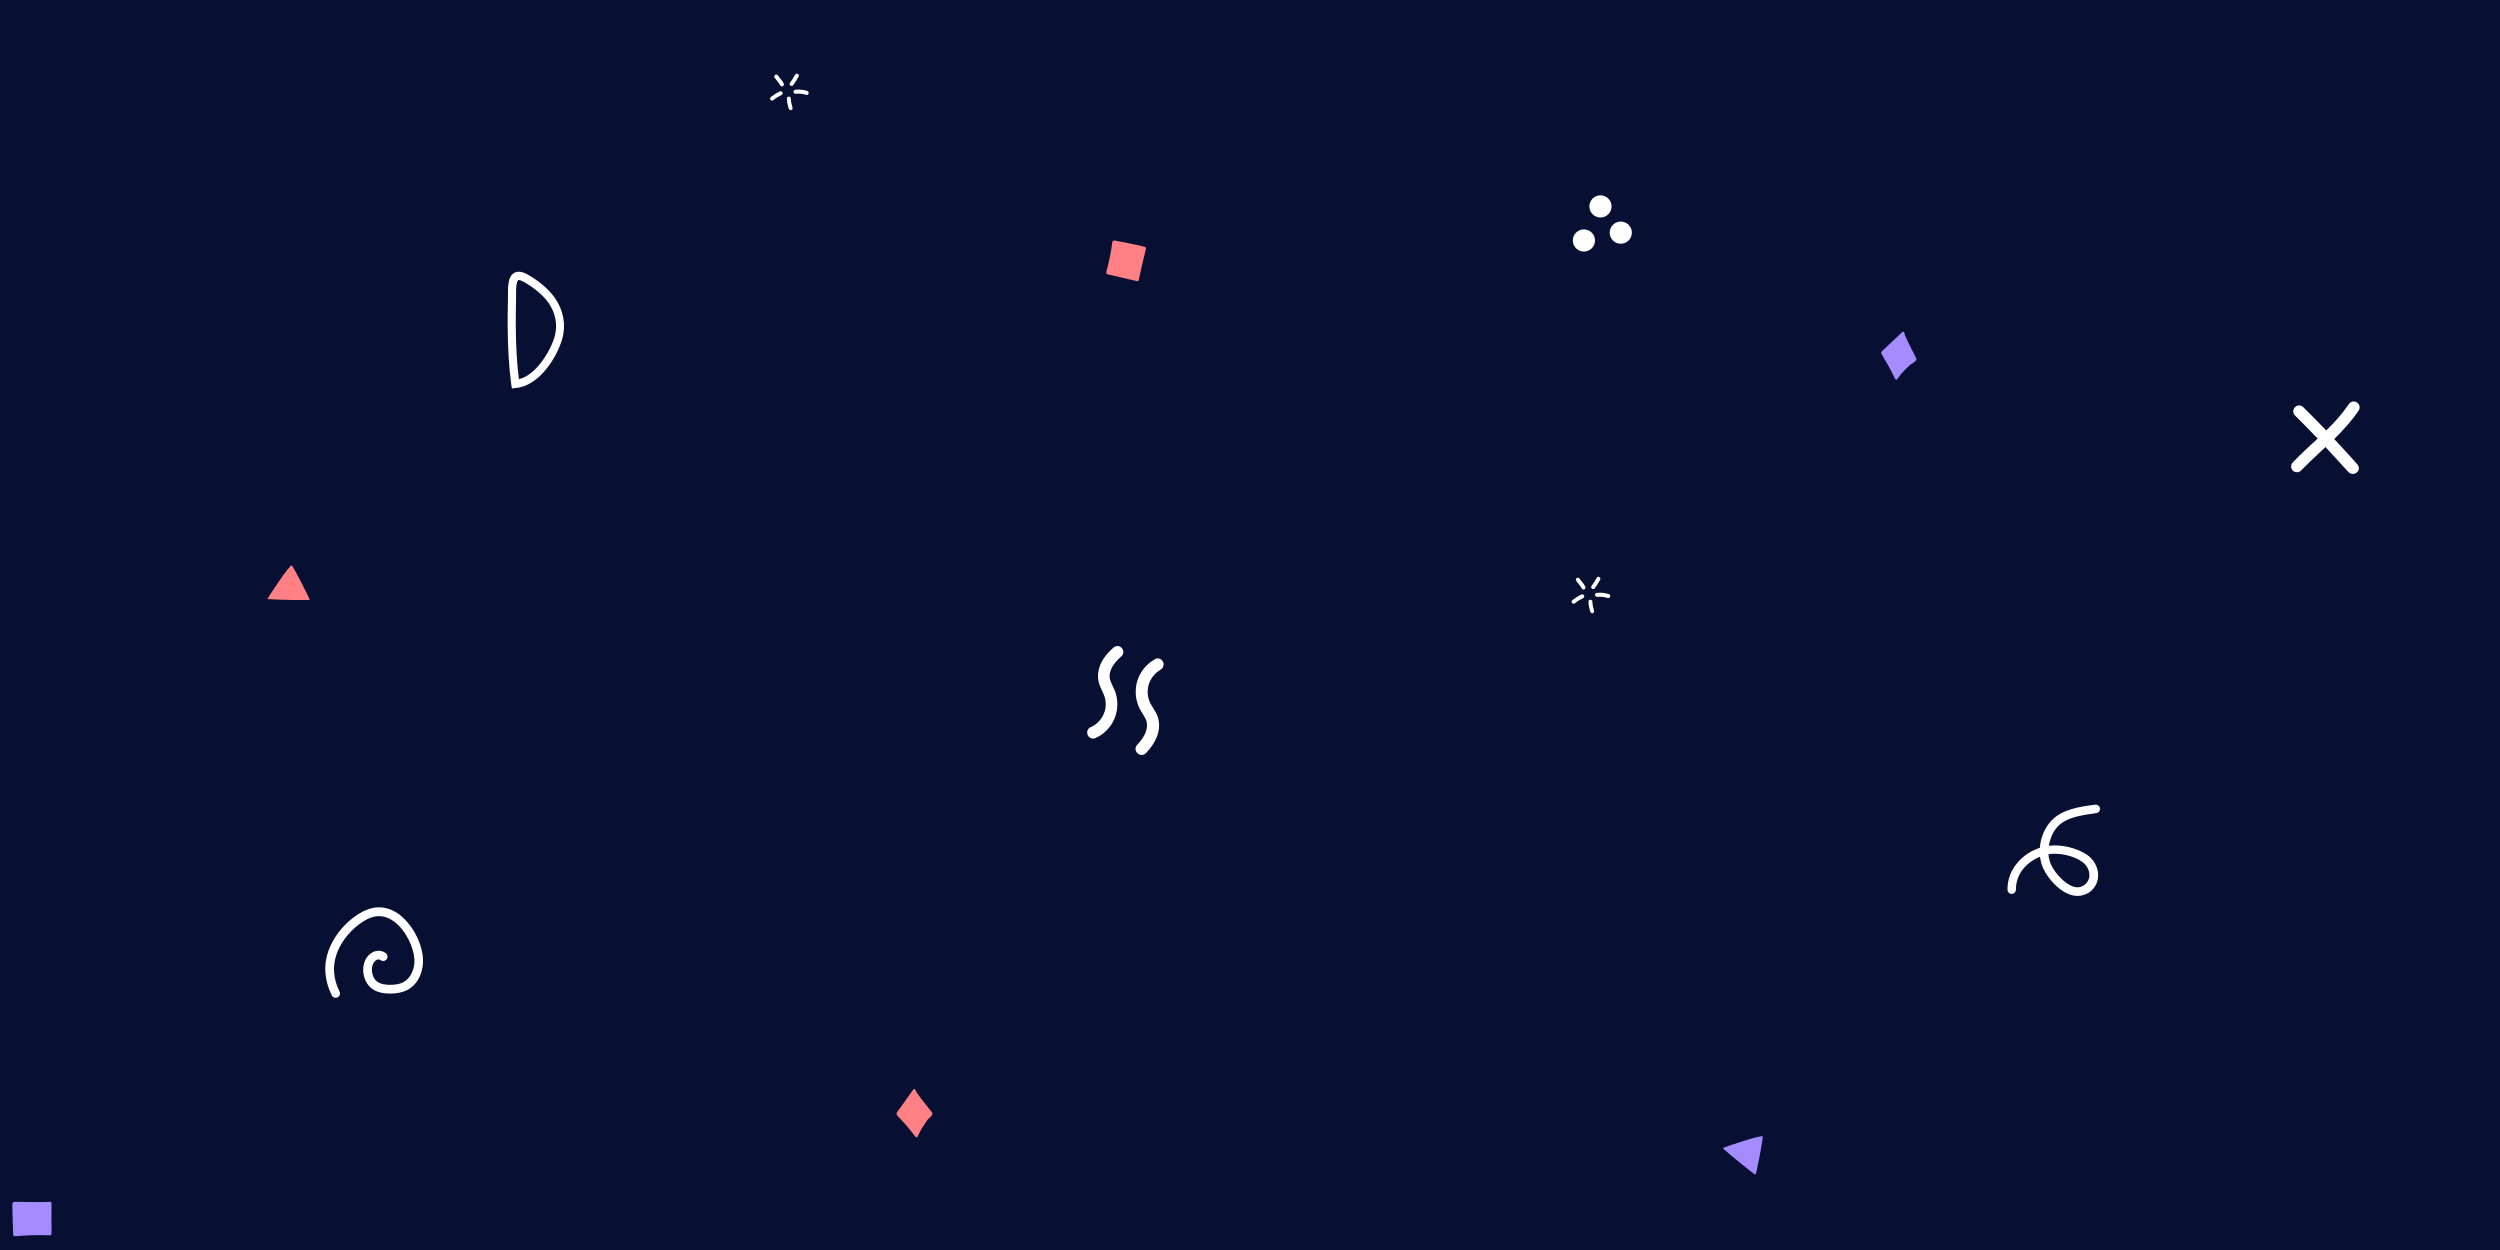
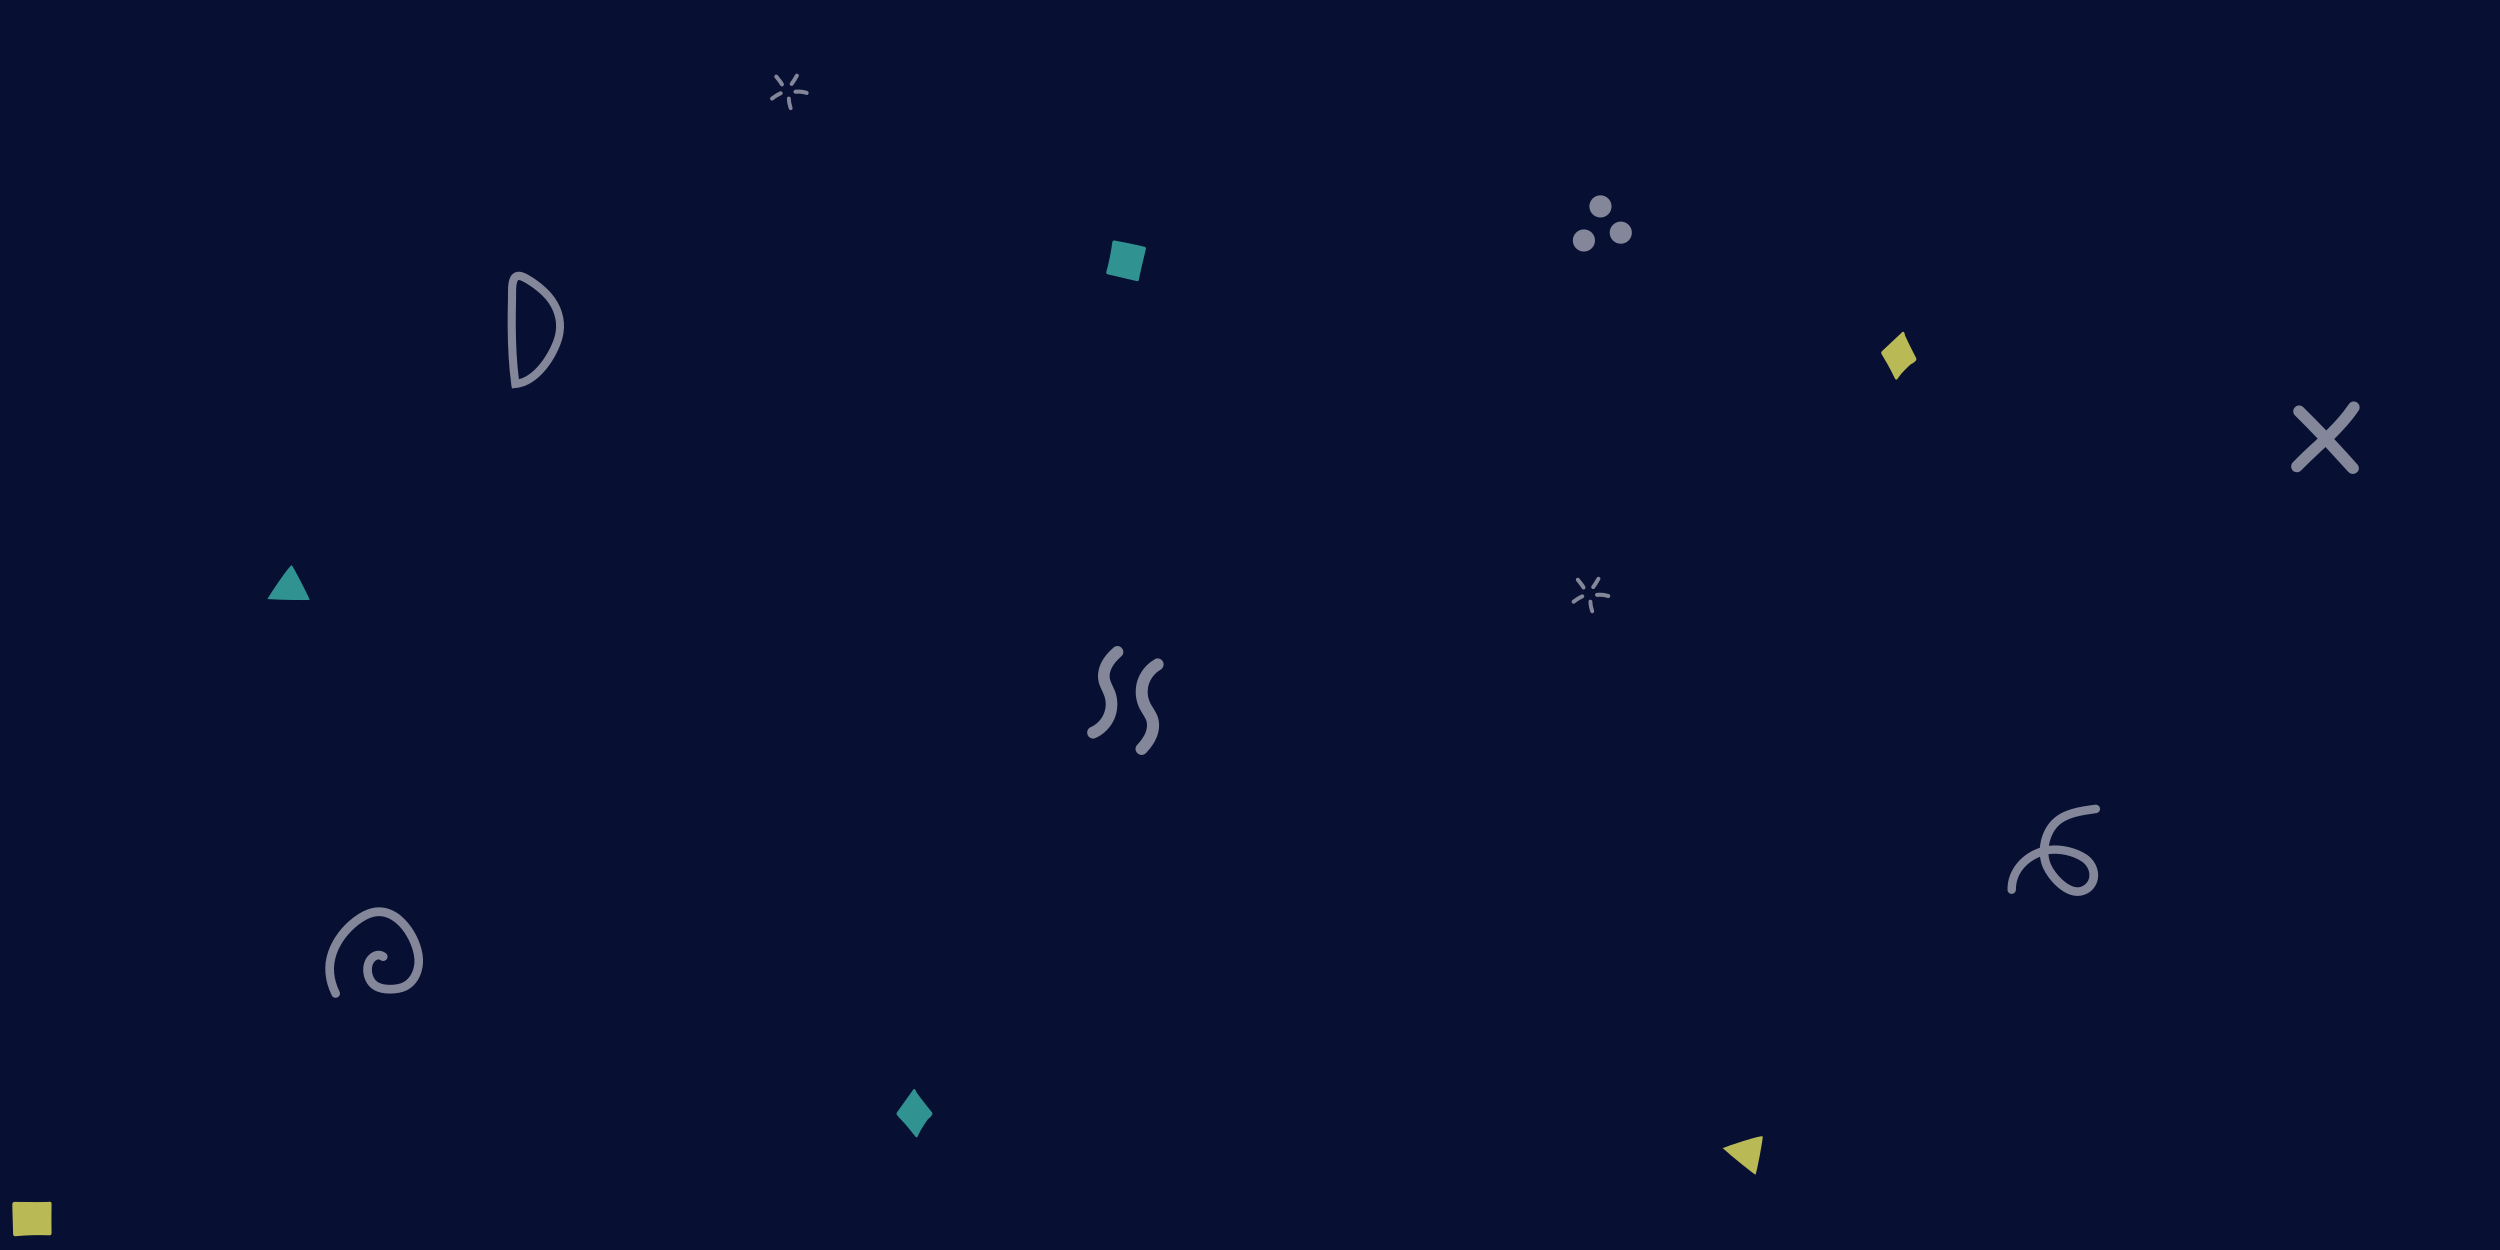
- <svg xmlns="http://www.w3.org/2000/svg" width="778" height="389" viewBox="0 0 1600 800">
+ <svg xmlns="http://www.w3.org/2000/svg" width="1853" height="926.5" viewBox="0 0 1600 800">
  <rect fill="#070F32" width="1600" height="800" />
-   <path fill="#A48CFF" d="M1102.5 734.8c2.5-1.2 24.8-8.6 25.6-7.5.5.7-3.9 23.8-4.6 24.5C1123.3 752.1 1107.5 739.5 1102.5 734.8zM1226.3 229.1c0-.1-4.9-9.4-7-14.2-.1-.3-.3-1.1-.4-1.6-.1-.4-.3-.7-.6-.9-.3-.2-.6-.1-.8.1l-13.1 12.3c0 0 0 0 0 0-.2.2-.3.5-.4.8 0 .3 0 .7.2 1 .1.1 1.4 2.5 2.1 3.6 2.4 3.7 6.5 12.1 6.5 12.2.2.3.4.5.7.6.3 0 .5-.1.7-.3 0 0 1.8-2.5 2.7-3.6 1.5-1.6 3-3.2 4.6-4.7 1.2-1.2 1.6-1.4 2.1-1.6.5-.3 1.1-.5 2.5-1.9C1226.5 230.4 1226.6 229.6 1226.3 229.1zM33 770.3C33 770.3 33 770.3 33 770.3c0-.7-.5-1.2-1.2-1.2-.1 0-.3 0-.4.1-1.6.2-14.3.1-22.2 0-.3 0-.6.1-.9.4-.2.2-.4.5-.4.9 0 .2 0 4.9.1 5.9l.4 13.6c0 .3.2.6.4.9.2.2.5.3.8.3 0 0 .1 0 .1 0 7.3-.7 14.7-.9 22-.6.3 0 .7-.1.9-.3.2-.2.4-.6.4-.9C32.9 783.3 32.9 776.2 33 770.3z" />
-   <path fill="#FF8085" d="M171.1 383.4c1.3-2.5 14.3-22 15.6-21.6.8.3 11.5 21.2 11.5 22.1C198.1 384.2 177.9 384 171.1 383.4zM596.4 711.8c-.1-.1-6.7-8.2-9.7-12.5-.2-.3-.5-1-.7-1.5-.2-.4-.4-.7-.7-.8-.3-.1-.6 0-.8.3L574 712c0 0 0 0 0 0-.2.2-.2.5-.2.9 0 .3.2.7.4.9.1.1 1.8 2.2 2.8 3.1 3.1 3.1 8.8 10.5 8.9 10.6.2.3.5.4.8.4.3 0 .5-.2.6-.5 0 0 1.2-2.8 2-4.1 1.1-1.9 2.3-3.7 3.5-5.5.9-1.4 1.3-1.7 1.7-2 .5-.4 1-.7 2.1-2.4C596.9 713.1 596.8 712.3 596.4 711.8zM727.5 179.9C727.5 179.9 727.5 179.9 727.5 179.9c.6.2 1.3-.2 1.4-.8 0-.1 0-.2 0-.4.2-1.4 2.8-12.6 4.5-19.5.1-.3 0-.6-.2-.8-.2-.3-.5-.4-.8-.5-.2 0-4.7-1.1-5.7-1.3l-13.4-2.7c-.3-.1-.7 0-.9.2-.2.2-.4.4-.5.6 0 0 0 .1 0 .1-.8 6.5-2.2 13.1-3.9 19.4-.1.3 0 .6.2.9.2.3.5.4.8.5C714.8 176.9 721.7 178.5 727.5 179.9zM728.5 178.1c-.1-.1-.2-.2-.4-.2C728.3 177.9 728.4 178 728.5 178.1z" />
-   <g fill-opacity="1" fill="#FFF">
+   <path fill="#B9B956" d="M1102.5 734.8c2.5-1.2 24.8-8.6 25.6-7.5.5.7-3.9 23.8-4.6 24.5C1123.3 752.1 1107.5 739.5 1102.5 734.8zM1226.3 229.1c0-.1-4.9-9.4-7-14.2-.1-.3-.3-1.1-.4-1.6-.1-.4-.3-.7-.6-.9-.3-.2-.6-.1-.8.1l-13.1 12.3c0 0 0 0 0 0-.2.2-.3.5-.4.8 0 .3 0 .7.2 1 .1.1 1.4 2.5 2.1 3.6 2.4 3.7 6.5 12.1 6.5 12.2.2.3.4.5.7.6.3 0 .5-.1.7-.3 0 0 1.8-2.5 2.7-3.6 1.5-1.6 3-3.2 4.6-4.7 1.2-1.2 1.6-1.4 2.1-1.6.5-.3 1.1-.5 2.5-1.9C1226.5 230.4 1226.6 229.6 1226.3 229.1zM33 770.3C33 770.3 33 770.3 33 770.3c0-.7-.5-1.2-1.2-1.2-.1 0-.3 0-.4.1-1.6.2-14.3.1-22.2 0-.3 0-.6.1-.9.4-.2.2-.4.5-.4.9 0 .2 0 4.9.1 5.9l.4 13.6c0 .3.2.6.4.9.2.2.5.3.8.3 0 0 .1 0 .1 0 7.3-.7 14.7-.9 22-.6.3 0 .7-.1.9-.3.2-.2.4-.6.4-.9C32.9 783.3 32.9 776.2 33 770.3z" />
+   <path fill="#319292" d="M171.1 383.4c1.3-2.5 14.3-22 15.6-21.6.8.3 11.5 21.2 11.5 22.1C198.1 384.2 177.9 384 171.1 383.4zM596.4 711.8c-.1-.1-6.7-8.2-9.7-12.5-.2-.3-.5-1-.7-1.5-.2-.4-.4-.7-.7-.8-.3-.1-.6 0-.8.3L574 712c0 0 0 0 0 0-.2.2-.2.5-.2.9 0 .3.2.7.4.9.1.1 1.8 2.2 2.8 3.1 3.1 3.1 8.8 10.5 8.9 10.6.2.3.5.4.8.4.3 0 .5-.2.6-.5 0 0 1.2-2.8 2-4.1 1.1-1.9 2.3-3.7 3.5-5.5.9-1.4 1.3-1.7 1.7-2 .5-.4 1-.7 2.1-2.4C596.9 713.1 596.8 712.3 596.4 711.8zM727.5 179.9C727.5 179.9 727.5 179.9 727.5 179.9c.6.2 1.3-.2 1.4-.8 0-.1 0-.2 0-.4.2-1.4 2.8-12.6 4.5-19.5.1-.3 0-.6-.2-.8-.2-.3-.5-.4-.8-.5-.2 0-4.7-1.1-5.7-1.3l-13.4-2.7c-.3-.1-.7 0-.9.2-.2.2-.4.4-.5.6 0 0 0 .1 0 .1-.8 6.5-2.2 13.1-3.9 19.4-.1.3 0 .6.2.9.2.3.5.4.8.5C714.8 176.9 721.7 178.5 727.5 179.9zM728.5 178.1c-.1-.1-.2-.2-.4-.2C728.3 177.9 728.4 178 728.5 178.1z" />
+   <g fill-opacity="0.5" fill="#FFF">
    <path d="M699.6 472.7c-1.5 0-2.8-.8-3.5-2.3-.8-1.9 0-4.2 1.9-5 3.7-1.6 6.8-4.7 8.4-8.5 1.6-3.8 1.7-8.1.2-11.9-.3-.9-.8-1.8-1.2-2.8-.8-1.7-1.8-3.7-2.3-5.9-.9-4.1-.2-8.6 2-12.8 1.7-3.1 4.1-6.1 7.6-9.1 1.6-1.4 4-1.2 5.3.4 1.4 1.6 1.2 4-.4 5.3-2.8 2.5-4.7 4.7-5.9 7-1.4 2.6-1.9 5.3-1.3 7.6.3 1.4 1 2.8 1.7 4.3.5 1.1 1 2.2 1.5 3.3 2.1 5.6 2 12-.3 17.6-2.3 5.5-6.8 10.1-12.3 12.5C700.6 472.6 700.1 472.7 699.6 472.7zM740.4 421.4c1.5-.2 3 .5 3.8 1.9 1.1 1.8.4 4.2-1.4 5.3-3.7 2.1-6.4 5.6-7.6 9.5-1.2 4-.8 8.4 1.1 12.1.4.9 1 1.7 1.6 2.7 1 1.7 2.2 3.5 3 5.7 1.4 4 1.2 8.7-.6 13.2-1.4 3.4-3.5 6.6-6.8 10.1-1.5 1.6-3.9 1.7-5.5.2-1.6-1.4-1.7-3.9-.2-5.4 2.6-2.8 4.3-5.3 5.3-7.7 1.1-2.8 1.3-5.6.5-7.9-.5-1.3-1.3-2.7-2.2-4.1-.6-1-1.3-2.1-1.9-3.2-2.8-5.4-3.4-11.9-1.7-17.8 1.8-5.9 5.8-11 11.2-14C739.4 421.6 739.9 421.4 740.4 421.4zM261.3 590.9c5.7 6.8 9 15.7 9.4 22.4.5 7.3-2.4 16.4-10.2 20.4-3 1.5-6.7 2.2-11.2 2.2-7.9-.1-12.9-2.9-15.4-8.4-2.1-4.7-2.3-11.4 1.8-15.9 3.2-3.5 7.8-4.1 11.2-1.6 1.2.9 1.5 2.7.6 3.9-.9 1.2-2.7 1.5-3.9.6-1.8-1.3-3.6.6-3.8.8-2.4 2.6-2.1 7-.8 9.9 1.5 3.4 4.7 5 10.4 5.1 3.6 0 6.4-.5 8.6-1.6 4.7-2.4 7.7-8.6 7.2-15-.5-7.3-5.3-18.2-13-23.9-4.2-3.1-8.5-4.1-12.9-3.1-3.1.7-6.2 2.4-9.7 5-6.6 5.1-11.7 11.8-14.2 19-2.7 7.7-2.1 15.8 1.9 23.9.7 1.4.1 3.1-1.3 3.7-1.4.7-3.1.1-3.7-1.3-4.6-9.4-5.4-19.2-2.2-28.2 2.9-8.2 8.6-15.9 16.1-21.6 4.1-3.1 8-5.1 11.8-6 6-1.4 12 0 17.5 4C257.6 586.9 259.6 588.8 261.3 590.9z" />
    <circle cx="1013.7" cy="153.9" r="7.1" />
    <circle cx="1024.3" cy="132.1" r="7.1" />
    <circle cx="1037.3" cy="148.9" r="7.1" />
    <path d="M1508.7 297.2c-4.8-5.4-9.7-10.8-14.8-16.2 5.6-5.6 11.1-11.5 15.6-18.2 1.2-1.7.7-4.1-1-5.2-1.7-1.2-4.1-.7-5.2 1-4.2 6.2-9.1 11.6-14.5 16.9-4.8-5-9.7-10-14.7-14.9-1.5-1.5-3.9-1.5-5.3 0-1.5 1.5-1.5 3.9 0 5.3 4.9 4.8 9.7 9.8 14.5 14.8-1.1 1.1-2.3 2.2-3.5 3.2-4.1 3.8-8.4 7.8-12.4 12-1.4 1.5-1.4 3.8 0 5.3 0 0 0 0 0 0 1.5 1.4 3.9 1.4 5.3-.1 3.9-4 8.1-7.9 12.1-11.7 1.2-1.1 2.3-2.2 3.5-3.3 4.9 5.3 9.8 10.6 14.6 15.9.1.1.1.1.2.2 1.4 1.4 3.7 1.5 5.2.2C1510 301.2 1510.1 298.8 1508.7 297.2zM327.6 248.6l-.4-2.6c-1.5-11.1-2.2-23.2-2.3-37 0-5.5 0-11.5.2-18.5 0-.7 0-1.5 0-2.3 0-5 0-11.2 3.9-13.5 2.2-1.3 5.1-1 8.5.9 5.7 3.1 13.2 8.7 17.5 14.9 5.5 7.8 7.3 16.9 5 25.7-3.2 12.3-15 31-30 32.1L327.6 248.6zM332.1 179.2c-.2 0-.3 0-.4.1-.1.1-.7.5-1.1 2.7-.3 1.9-.3 4.2-.3 6.3 0 .8 0 1.7 0 2.4-.2 6.9-.2 12.8-.2 18.3.1 12.5.7 23.5 2 33.7 11-2.7 20.4-18.1 23-27.8 1.9-7.2.4-14.8-4.2-21.3l0 0C347 188.1 340 183 335 180.3 333.6 179.5 332.6 179.2 332.1 179.2zM516.3 60.8c-.1 0-.2 0-.4-.1-2.4-.7-4-.9-6.7-.7-.7 0-1.3-.5-1.4-1.2 0-.7.5-1.3 1.2-1.4 3.1-.2 4.9 0 7.6.8.7.2 1.1.9.9 1.6C517.3 60.4 516.8 60.8 516.3 60.8zM506.1 70.5c-.5 0-1-.3-1.2-.8-.8-2.1-1.2-4.3-1.3-6.6 0-.7.5-1.3 1.2-1.3.7 0 1.3.5 1.3 1.2.1 2 .5 3.9 1.1 5.8.2.7-.1 1.4-.8 1.6C506.4 70.5 506.2 70.5 506.1 70.5zM494.1 64.4c-.4 0-.8-.2-1-.5-.4-.6-.3-1.4.2-1.8 1.8-1.4 3.7-2.6 5.8-3.6.6-.3 1.4 0 1.7.6.3.6 0 1.4-.6 1.7-1.9.9-3.7 2-5.3 3.3C494.7 64.3 494.4 64.4 494.1 64.4zM500.5 55.3c-.5 0-.9-.3-1.2-.7-.5-1-1.2-1.9-2.4-3.4-.3-.4-.7-.9-1.1-1.4-.4-.6-.3-1.4.2-1.8.6-.4 1.4-.3 1.8.2.4.5.8 1 1.1 1.4 1.3 1.6 2.1 2.6 2.7 3.9.3.6 0 1.4-.6 1.7C500.9 55.3 500.7 55.3 500.5 55.3zM506.7 55c-.3 0-.5-.1-.8-.2-.6-.4-.7-1.2-.3-1.8 1.2-1.7 2.3-3.4 3.3-5.2.3-.6 1.1-.9 1.7-.5.6.3.9 1.1.5 1.7-1 1.9-2.2 3.8-3.5 5.6C507.4 54.8 507.1 55 506.7 55zM1029.3 382.8c-.1 0-.2 0-.4-.1-2.4-.7-4-.9-6.7-.7-.7 0-1.3-.5-1.4-1.2 0-.7.5-1.3 1.2-1.4 3.1-.2 4.9 0 7.6.8.7.2 1.1.9.9 1.6C1030.3 382.4 1029.8 382.8 1029.3 382.8zM1019.1 392.5c-.5 0-1-.3-1.2-.8-.8-2.1-1.2-4.3-1.3-6.6 0-.7.5-1.3 1.2-1.3.7 0 1.3.5 1.3 1.2.1 2 .5 3.9 1.1 5.8.2.7-.1 1.4-.8 1.6C1019.4 392.5 1019.2 392.5 1019.1 392.5zM1007.1 386.4c-.4 0-.8-.2-1-.5-.4-.6-.3-1.4.2-1.8 1.8-1.4 3.7-2.6 5.8-3.6.6-.3 1.4 0 1.7.6.3.6 0 1.4-.6 1.7-1.9.9-3.7 2-5.3 3.3C1007.7 386.3 1007.4 386.4 1007.1 386.4zM1013.5 377.3c-.5 0-.9-.3-1.2-.7-.5-1-1.2-1.9-2.4-3.4-.3-.4-.7-.9-1.1-1.4-.4-.6-.3-1.4.2-1.8.6-.4 1.4-.3 1.8.2.4.5.8 1 1.1 1.4 1.3 1.6 2.1 2.6 2.7 3.9.3.6 0 1.4-.6 1.7C1013.9 377.3 1013.7 377.3 1013.5 377.3zM1019.7 377c-.3 0-.5-.1-.8-.2-.6-.4-.7-1.2-.3-1.8 1.2-1.7 2.3-3.4 3.3-5.2.3-.6 1.1-.9 1.7-.5.6.3.9 1.1.5 1.7-1 1.9-2.2 3.8-3.5 5.6C1020.4 376.8 1020.1 377 1019.7 377zM1329.7 573.4c-1.4 0-2.9-.2-4.5-.7-8.4-2.7-16.6-12.7-18.7-20-.4-1.4-.7-2.9-.9-4.4-8.1 3.3-15.5 10.6-15.4 21 0 1.5-1.2 2.7-2.7 2.8 0 0 0 0 0 0-1.5 0-2.7-1.2-2.7-2.7-.1-6.7 2.4-12.9 7-18 3.6-4 8.4-7.1 13.7-8.8.5-6.5 3.1-12.9 7.4-17.4 7-7.4 18.2-8.9 27.3-10.1l.7-.1c1.5-.2 2.9.9 3.1 2.3.2 1.5-.9 2.9-2.3 3.1l-.7.1c-8.6 1.2-18.4 2.5-24 8.4-3 3.2-5 7.7-5.7 12.4 7.9-1 17.7 1.3 24.3 5.7 4.3 2.9 7.1 7.8 7.2 12.7.2 4.3-1.7 8.3-5.2 11.1C1335.2 572.4 1332.6 573.4 1329.7 573.4zM1311 546.7c.1 1.5.4 3 .8 4.4 1.7 5.8 8.7 14.2 15.1 16.3 2.8.9 5.1.5 7.2-1.1 2.7-2.1 3.2-4.8 3.1-6.6-.1-3.2-2-6.4-4.8-8.3C1326.7 547.5 1317.7 545.6 1311 546.7z" />
  </g>
</svg>
